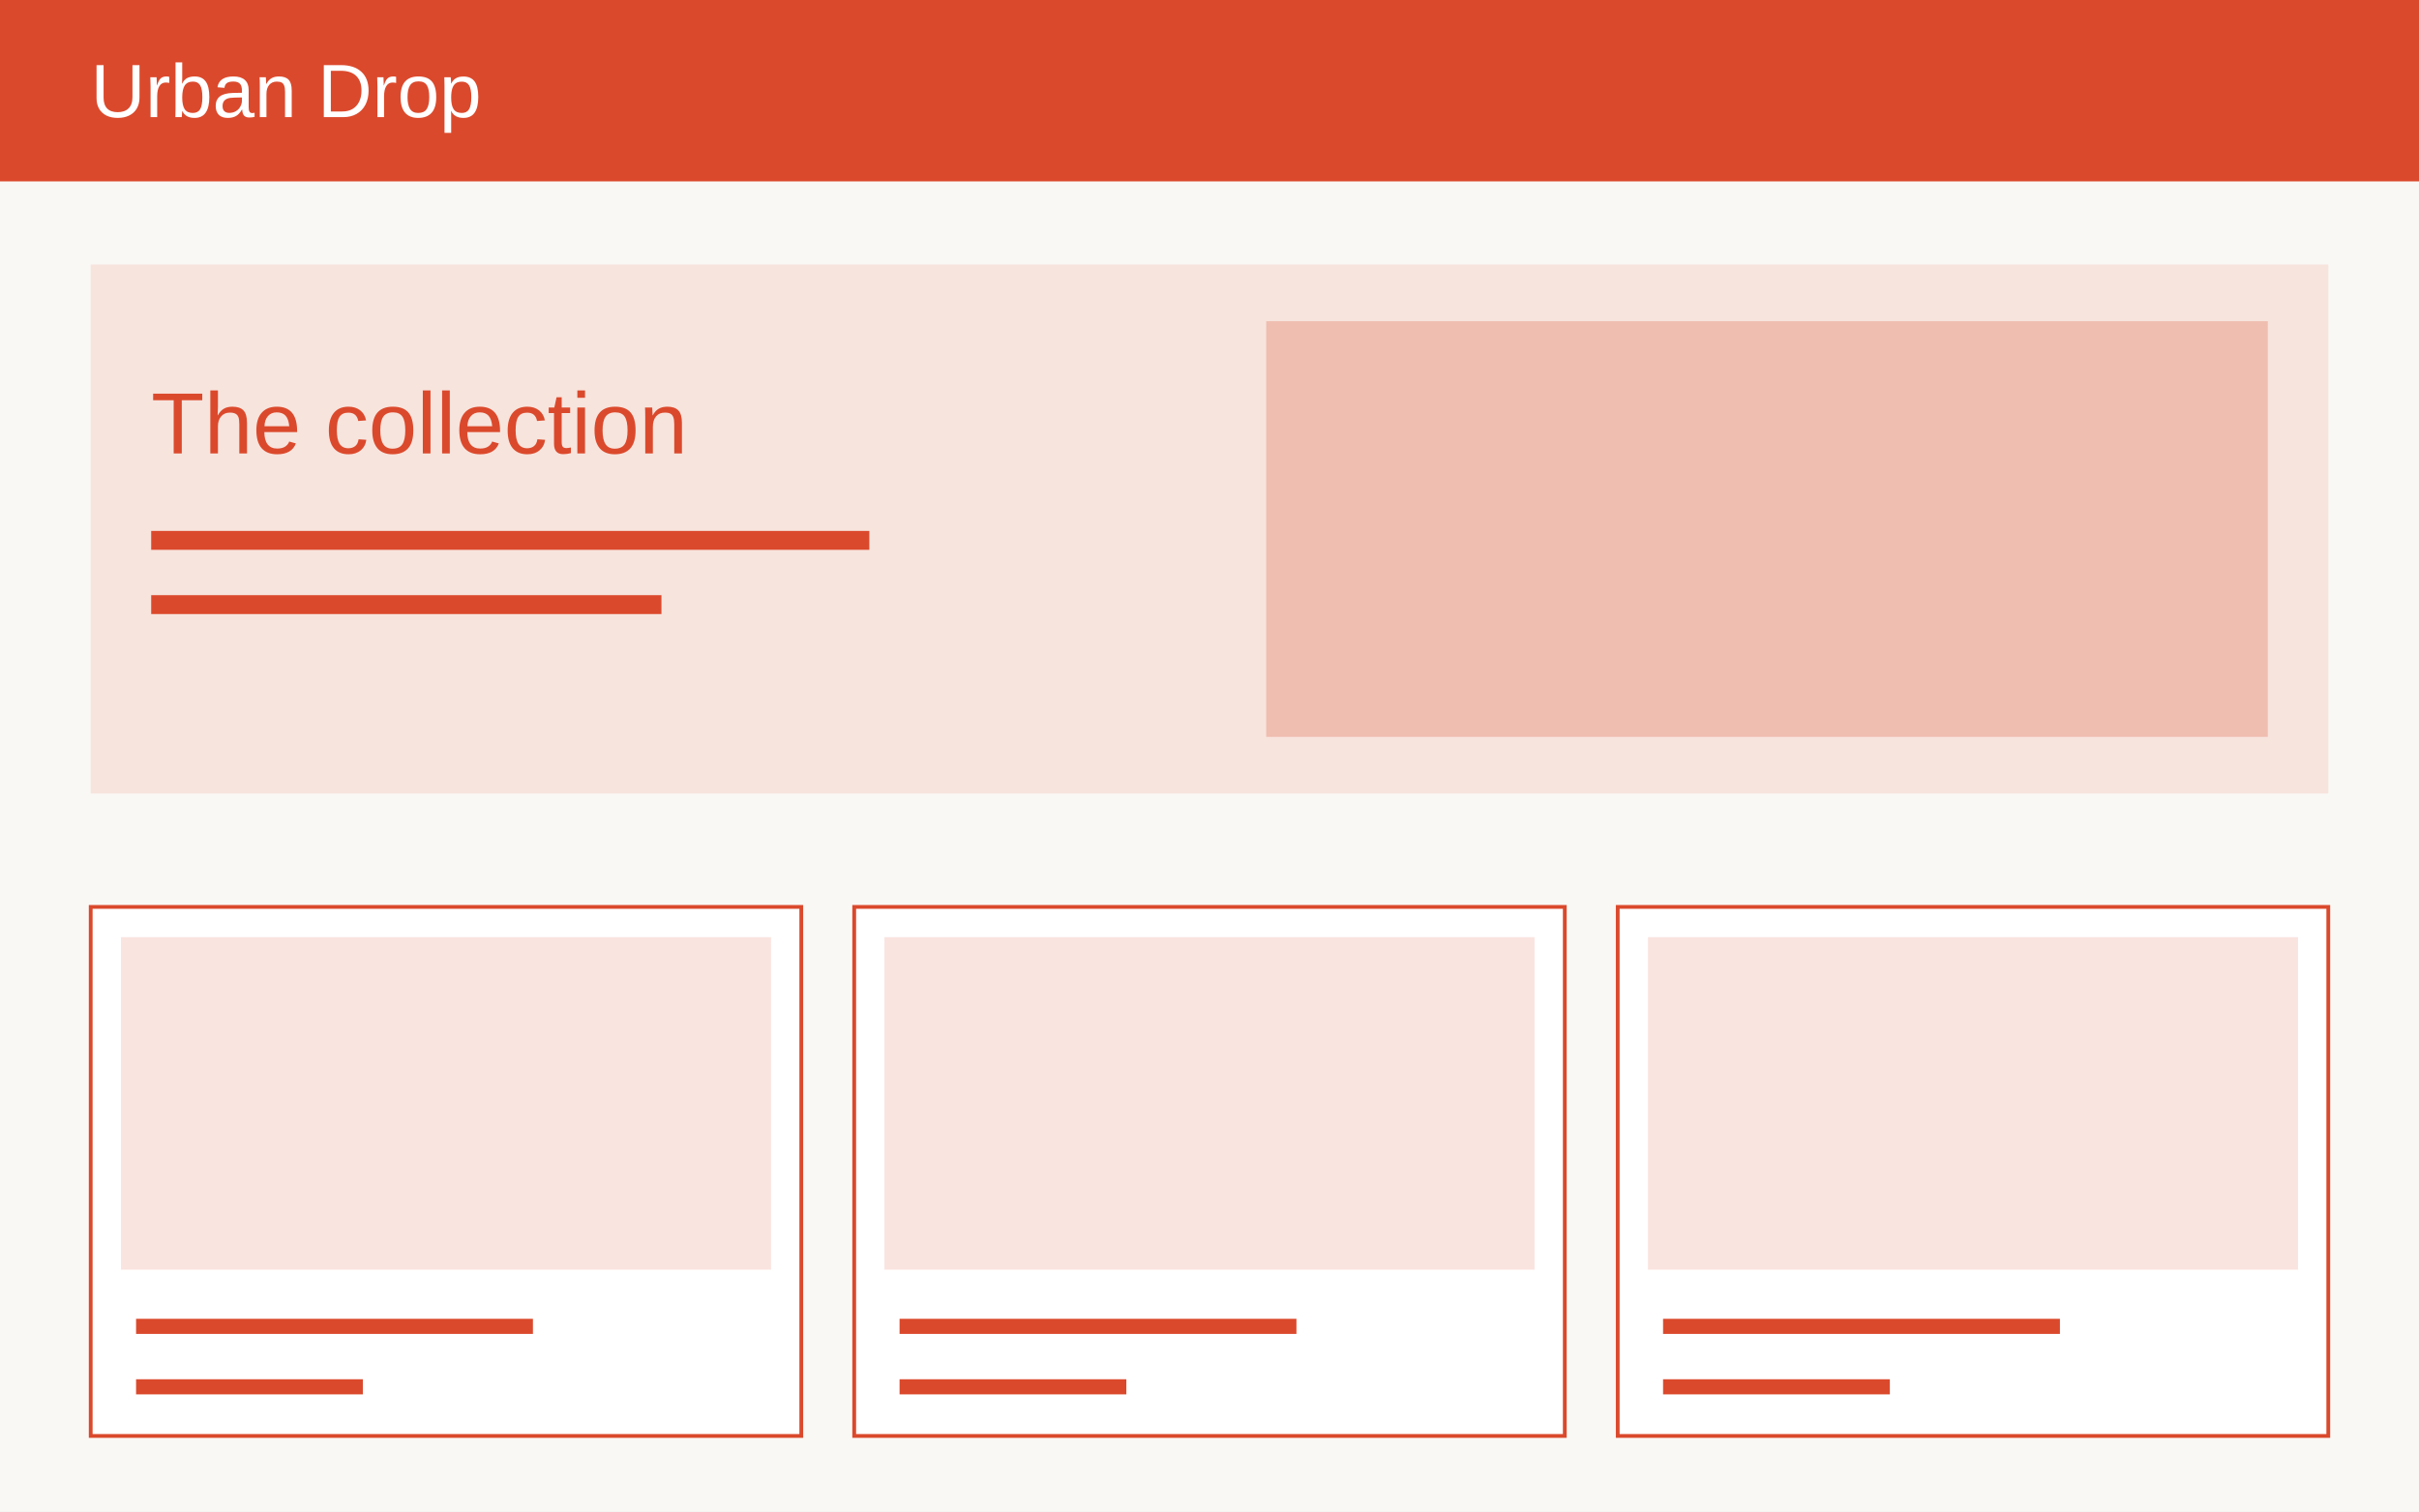
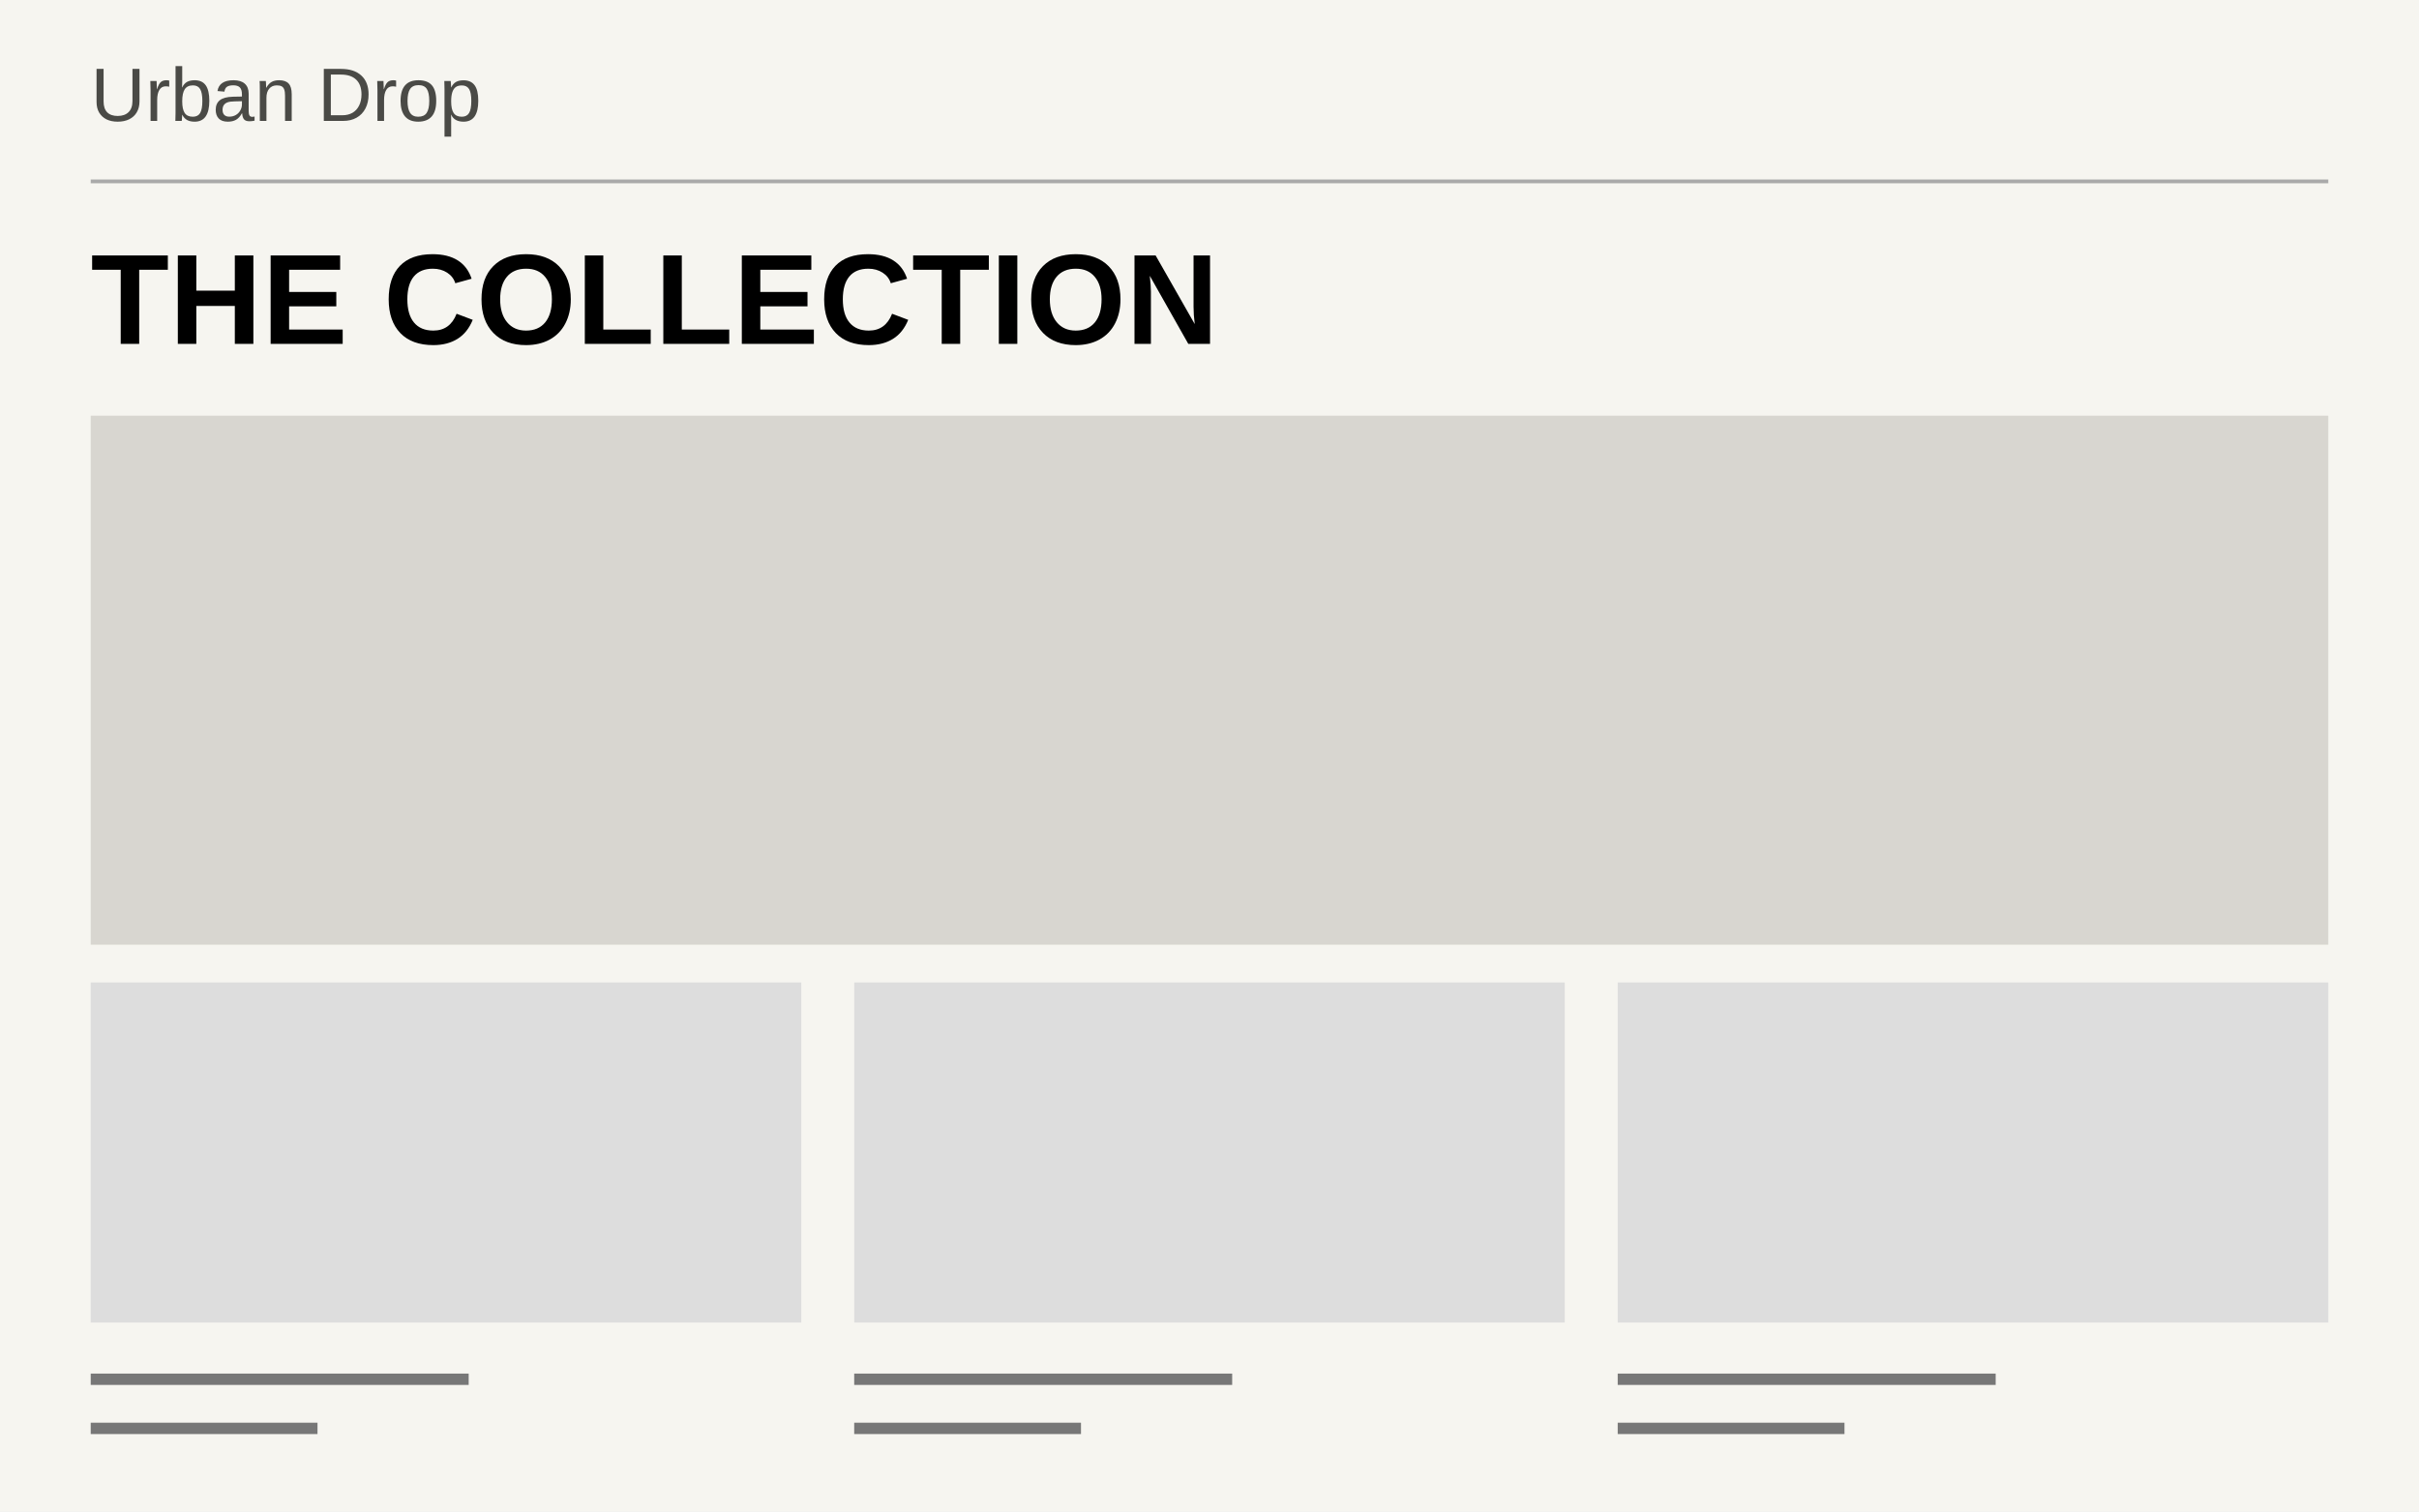
- <svg xmlns="http://www.w3.org/2000/svg" width="640" height="400" viewBox="0 0 640 400" role="img" aria-label="Urban Drop layout preview">
-   <rect width="640" height="400" fill="#faf8f5" />
-   <rect width="640" height="48" fill="#db492c" />
-   <text x="24" y="31" font-family="Arial" font-size="20" fill="white">Urban Drop</text>
-   <g font-family="Arial">
-     <rect x="24" y="70" width="592" height="140" rx="0" fill="#db492c" opacity=".12" />
-     <text x="40" y="120" font-size="23" fill="#db492c">The collection</text>
-     <path d="M40 143h190M40 160h135" stroke="#db492c" stroke-width="5" />
-     <rect x="335" y="85" width="265" height="110" rx="0" fill="#db492c" opacity=".25" />
-     <rect x="24" y="240" width="188" height="140" rx="0" fill="white" stroke="#db492c" />
-     <rect x="32" y="248" width="172" height="88" fill="#db492c" opacity=".15" />
-     <path d="M36 351h105M36 367h60" stroke="#db492c" stroke-width="4" />
-     <rect x="226" y="240" width="188" height="140" rx="0" fill="white" stroke="#db492c" />
-     <rect x="234" y="248" width="172" height="88" fill="#db492c" opacity=".15" />
-     <path d="M238 351h105M238 367h60" stroke="#db492c" stroke-width="4" />
-     <rect x="428" y="240" width="188" height="140" rx="0" fill="white" stroke="#db492c" />
-     <rect x="436" y="248" width="172" height="88" fill="#db492c" opacity=".15" />
-     <path d="M440 351h105M440 367h60" stroke="#db492c" stroke-width="4" />
-   </g>
+ <svg xmlns="http://www.w3.org/2000/svg" width="640" height="400" viewBox="0 0 640 400" role="img" aria-label="Urban Drop layout illustration">
+   <rect width="640" height="400" fill="#f6f5f0" />
+   <text x="24" y="32" font-family="Arial" font-size="20" fill="#4a4a46">Urban Drop</text>
+   <path d="M24 48H616" stroke="#aaa" />
+   <text x="24" y="91" font-family="Arial" font-weight="900" font-size="34">THE COLLECTION</text>
+   <rect x="24" y="110" width="592" height="140" fill="#d8d6d0" />
+   <rect x="24" y="260" width="188" height="90" fill="#ddd" />
+   <path d="M24 365h100M24 378h60" stroke="#777" stroke-width="3" />
+   <rect x="226" y="260" width="188" height="90" fill="#ddd" />
+   <path d="M226 365h100M226 378h60" stroke="#777" stroke-width="3" />
+   <rect x="428" y="260" width="188" height="90" fill="#ddd" />
+   <path d="M428 365h100M428 378h60" stroke="#777" stroke-width="3" />
</svg>
